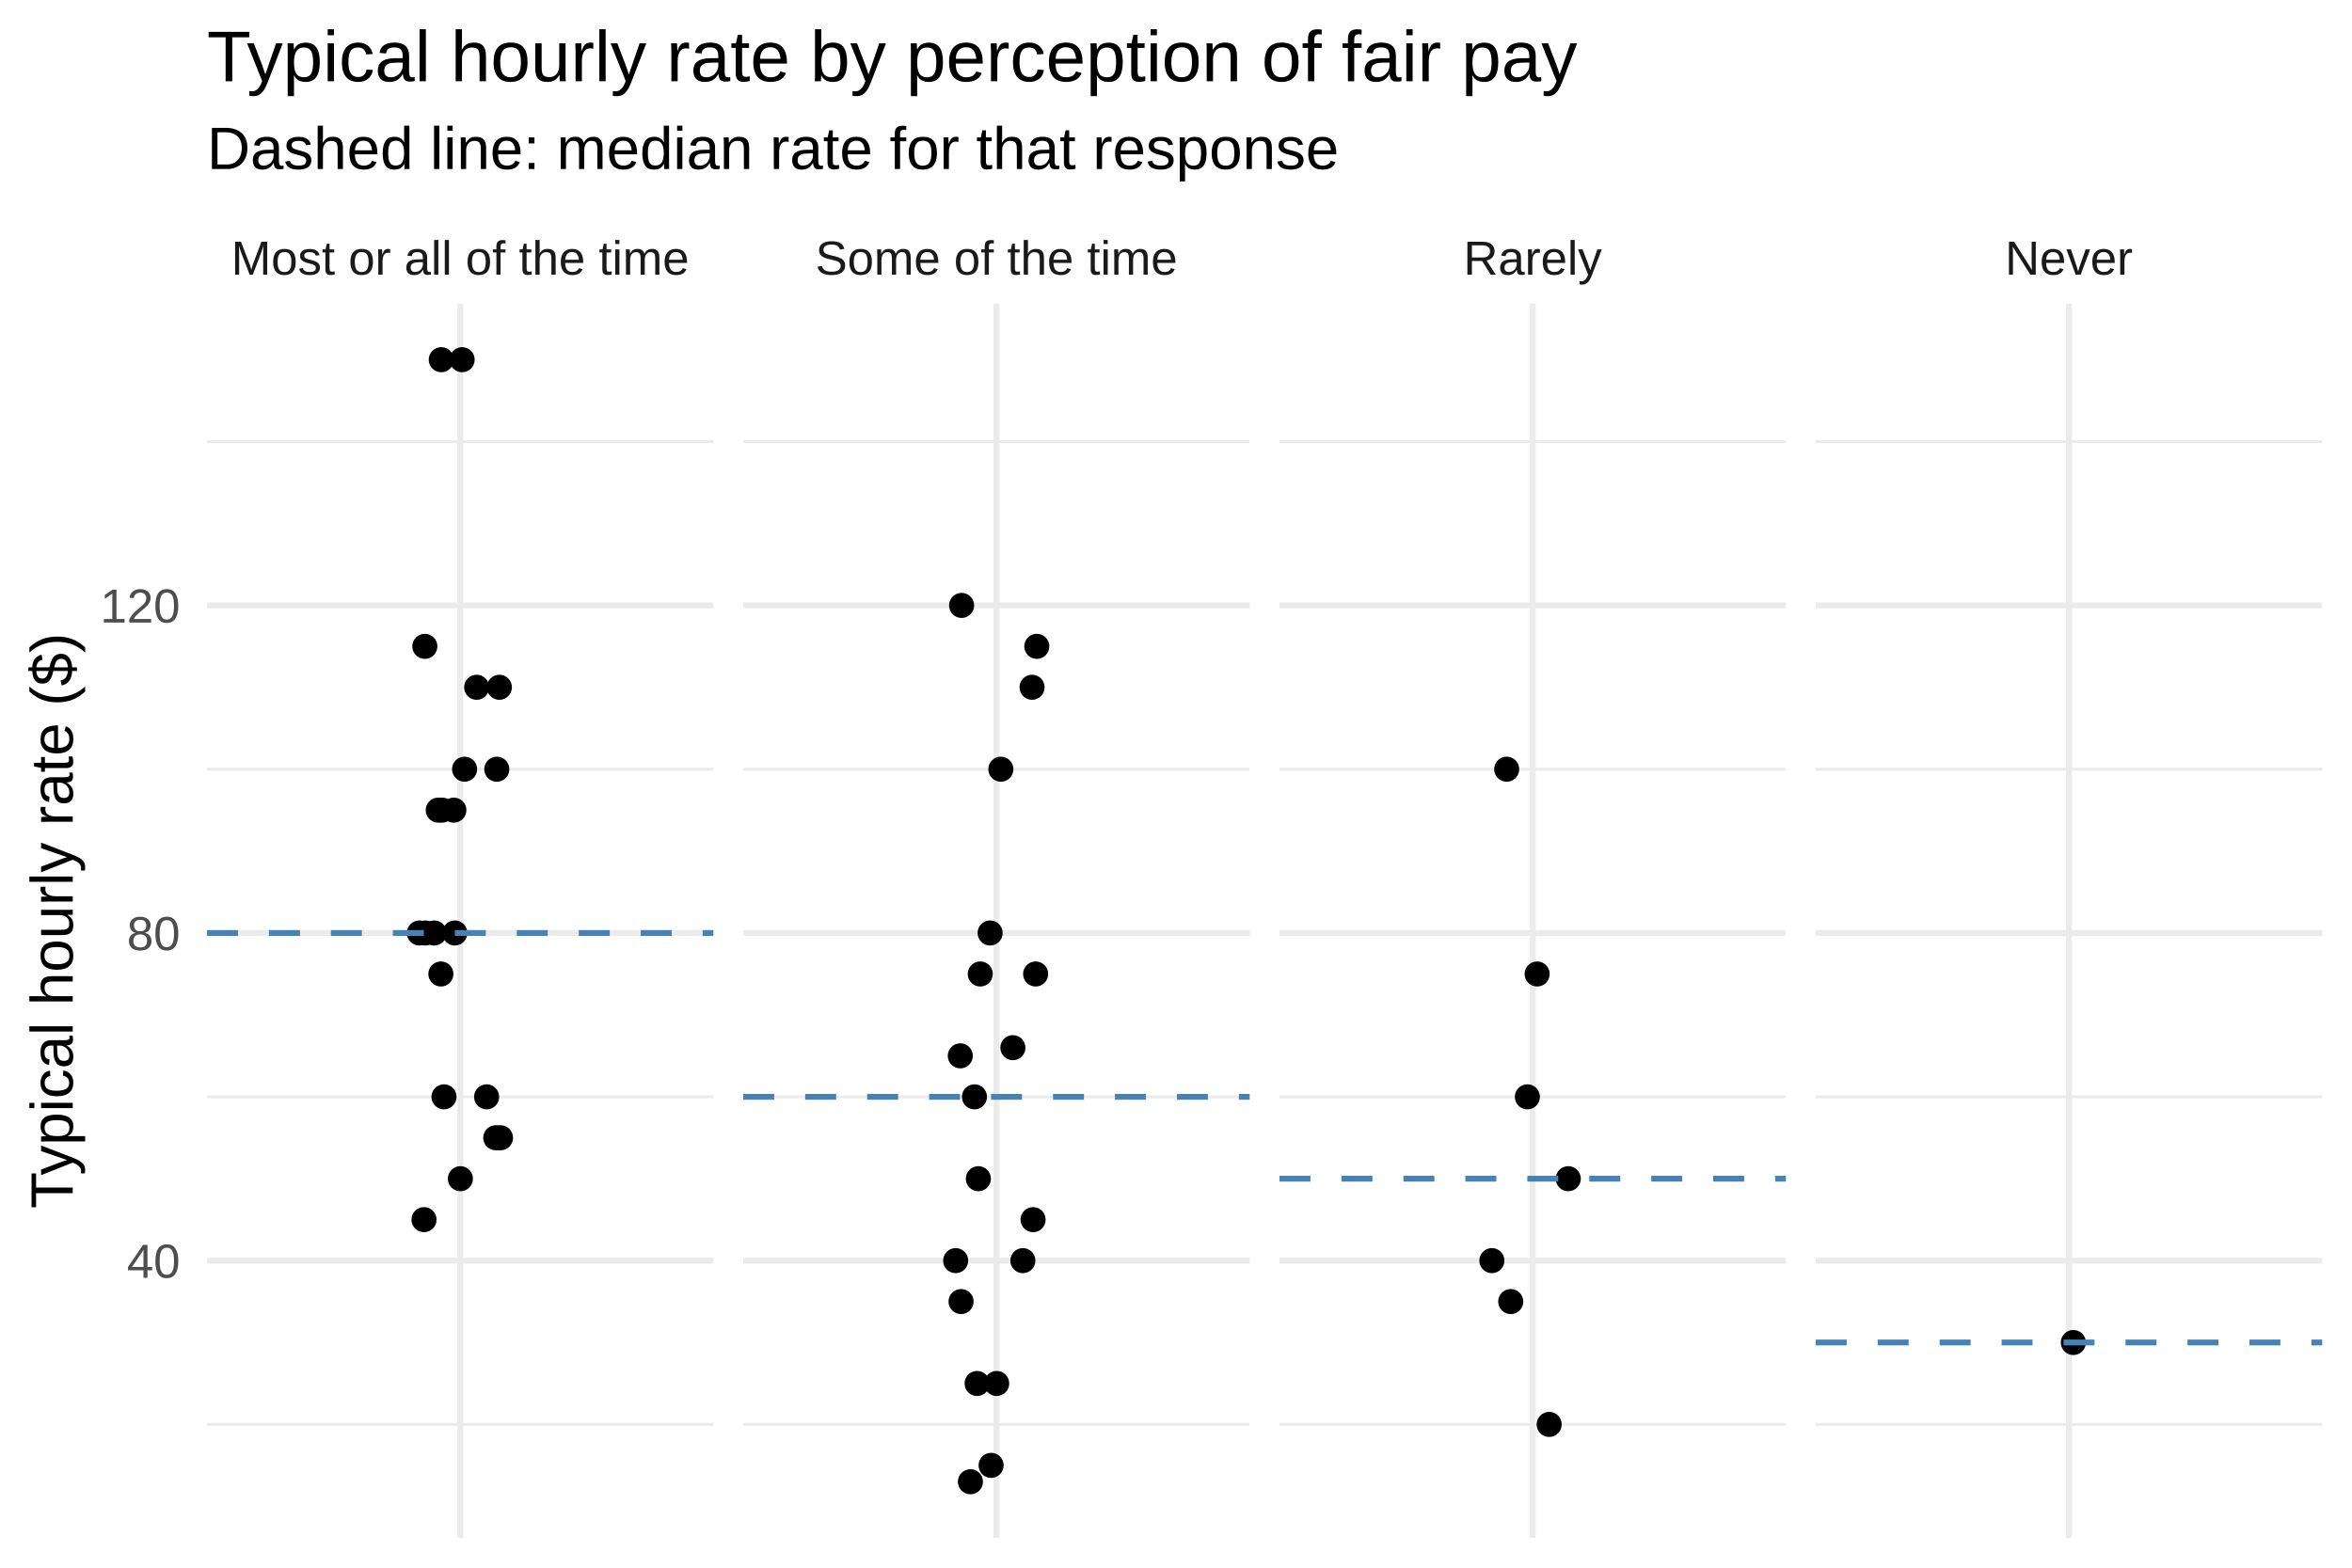
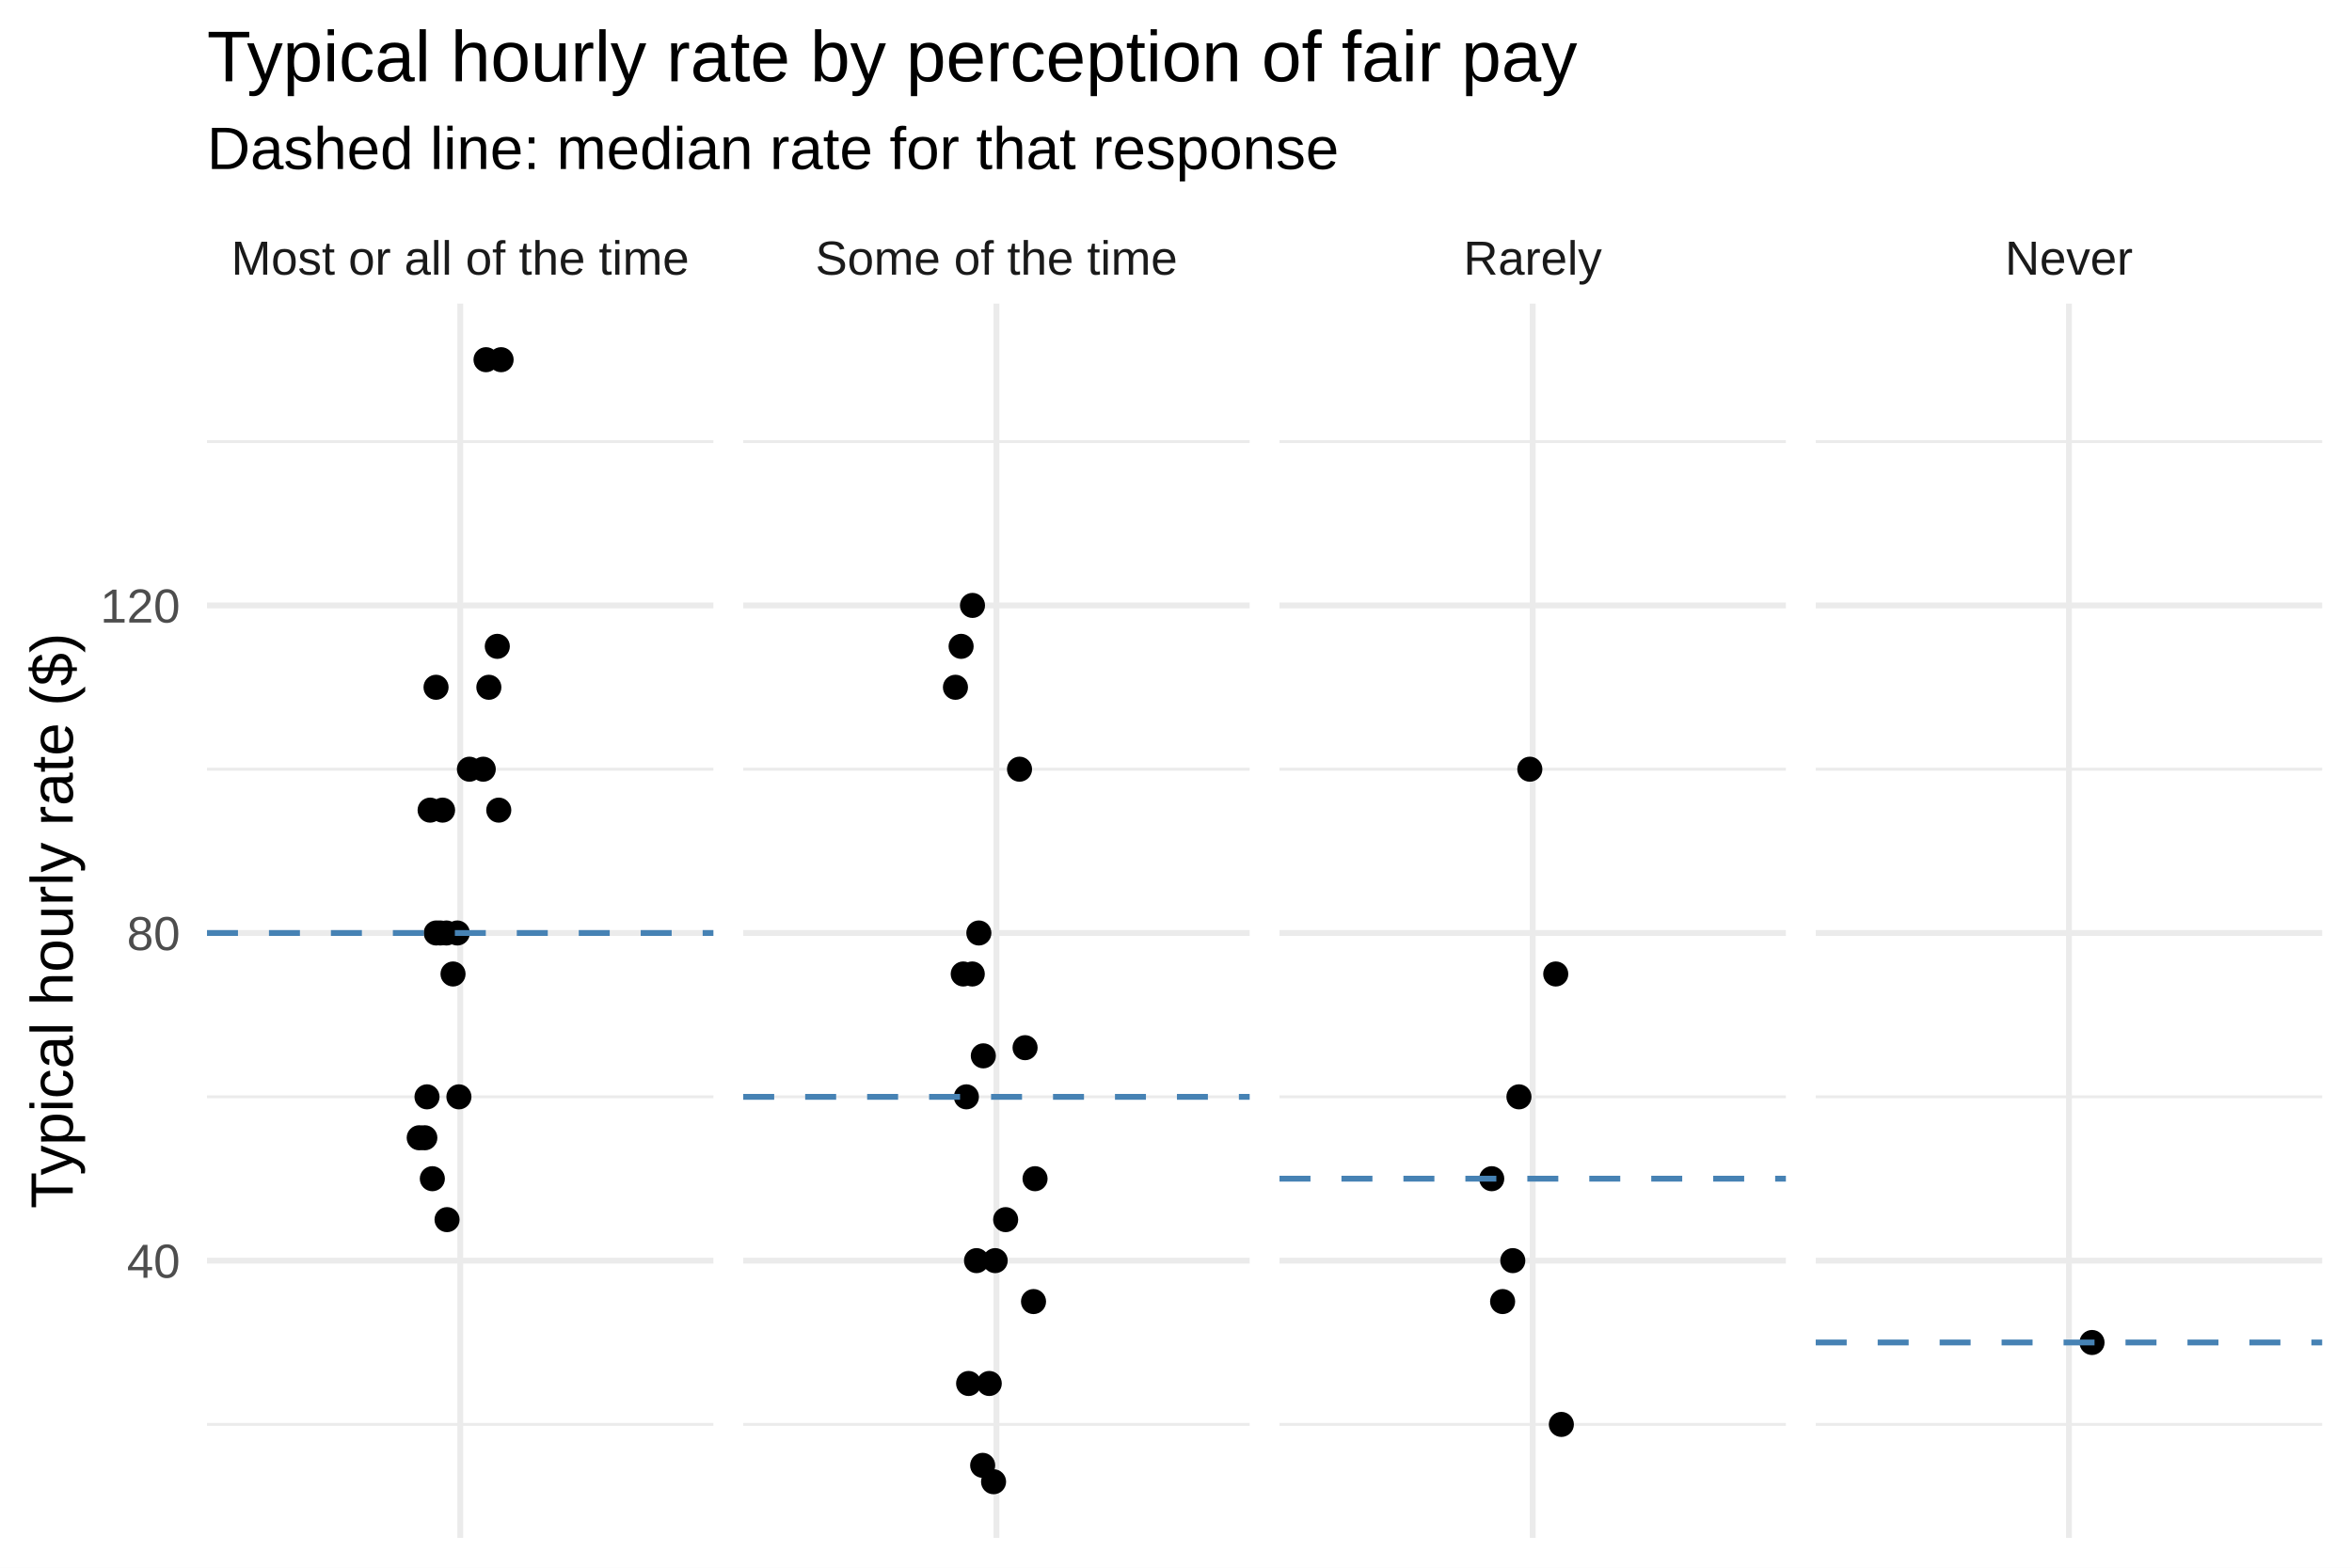
<svg xmlns="http://www.w3.org/2000/svg" width="432.00pt" height="288.00pt" viewBox="0 0 432.00 288.00">
  <g class="svglite">
    <defs>
      <style type="text/css">
    .svglite line, .svglite polyline, .svglite polygon, .svglite path, .svglite rect, .svglite circle {
      fill: none;
      stroke: #000000;
      stroke-linecap: round;
      stroke-linejoin: round;
      stroke-miterlimit: 10.00;
    }
    .svglite text {
      white-space: pre;
    }
    .svglite g.glyphgroup path {
      fill: inherit;
      stroke: none;
    }
  </style>
    </defs>
    <rect width="100%" height="100%" style="stroke: none; fill: #FFFFFF;" />
    <defs>
      <clipPath id="cpMC4wMHw0MzIuMDB8MC4wMHwyODguMDA=">
        <rect x="0.00" y="0.00" width="432.00" height="288.00" />
      </clipPath>
    </defs>
    <g clip-path="url(#cpMC4wMHw0MzIuMDB8MC4wMHwyODguMDA=)">
      <rect x="0" y="0.00" width="432.00" height="288.00" style="stroke-width: 1.07; stroke: none; fill: #FFFFFF;" />
    </g>
    <defs>
      <clipPath id="cpMzguMDJ8MTMxLjAzfDU1Ljc3fDI4Mi41Mg==">
        <rect x="38.02" y="55.77" width="93.02" height="226.75" />
      </clipPath>
    </defs>
    <g clip-path="url(#cpMzguMDJ8MTMxLjAzfDU1Ljc3fDI4Mi41Mg==)">
      <polyline points="38.02,261.68 131.03,261.68 " style="stroke-width: 0.53; stroke: #EBEBEB; stroke-linecap: butt;" />
      <polyline points="38.02,201.50 131.03,201.50 " style="stroke-width: 0.53; stroke: #EBEBEB; stroke-linecap: butt;" />
      <polyline points="38.02,141.31 131.03,141.31 " style="stroke-width: 0.53; stroke: #EBEBEB; stroke-linecap: butt;" />
      <polyline points="38.02,81.12 131.03,81.12 " style="stroke-width: 0.53; stroke: #EBEBEB; stroke-linecap: butt;" />
      <polyline points="38.02,231.59 131.03,231.59 " style="stroke-width: 1.07; stroke: #EBEBEB; stroke-linecap: butt;" />
      <polyline points="38.02,171.40 131.03,171.40 " style="stroke-width: 1.07; stroke: #EBEBEB; stroke-linecap: butt;" />
      <polyline points="38.02,111.22 131.03,111.22 " style="stroke-width: 1.07; stroke: #EBEBEB; stroke-linecap: butt;" />
      <polyline points="84.53,282.52 84.53,55.77 " style="stroke-width: 1.07; stroke: #EBEBEB; stroke-linecap: butt;" />
-       <circle cx="85.33" cy="141.31" r="1.95" style="stroke-width: 0.71; fill: #000000;" />
-       <circle cx="87.55" cy="126.26" r="1.95" style="stroke-width: 0.71; fill: #000000;" />
-       <circle cx="80.49" cy="148.83" r="1.95" style="stroke-width: 0.71; fill: #000000;" />
-       <circle cx="91.06" cy="209.02" r="1.95" style="stroke-width: 0.71; fill: #000000;" />
-       <circle cx="83.54" cy="171.40" r="1.95" style="stroke-width: 0.71; fill: #000000;" />
-       <circle cx="77.03" cy="171.40" r="1.95" style="stroke-width: 0.71; fill: #000000;" />
-       <circle cx="79.75" cy="171.40" r="1.95" style="stroke-width: 0.71; fill: #000000;" />
-       <circle cx="81.21" cy="148.83" r="1.95" style="stroke-width: 0.71; fill: #000000;" />
-       <circle cx="77.88" cy="224.06" r="1.95" style="stroke-width: 0.71; fill: #000000;" />
-       <circle cx="81.55" cy="201.50" r="1.95" style="stroke-width: 0.71; fill: #000000;" />
-       <circle cx="91.72" cy="126.26" r="1.95" style="stroke-width: 0.71; fill: #000000;" />
-       <circle cx="83.36" cy="148.83" r="1.95" style="stroke-width: 0.71; fill: #000000;" />
-       <circle cx="80.98" cy="178.93" r="1.95" style="stroke-width: 0.71; fill: #000000;" />
-       <circle cx="91.93" cy="209.02" r="1.95" style="stroke-width: 0.71; fill: #000000;" />
-       <circle cx="84.56" cy="216.54" r="1.95" style="stroke-width: 0.71; fill: #000000;" />
-       <circle cx="78.03" cy="118.74" r="1.95" style="stroke-width: 0.71; fill: #000000;" />
-       <circle cx="78.12" cy="171.40" r="1.95" style="stroke-width: 0.71; fill: #000000;" />
-       <circle cx="89.38" cy="201.50" r="1.95" style="stroke-width: 0.71; fill: #000000;" />
-       <circle cx="91.25" cy="141.31" r="1.95" style="stroke-width: 0.71; fill: #000000;" />
-       <circle cx="84.88" cy="66.08" r="1.95" style="stroke-width: 0.71; fill: #000000;" />
-       <circle cx="81.05" cy="66.08" r="1.95" style="stroke-width: 0.71; fill: #000000;" />
+       <circle cx="88.76" cy="141.31" r="1.95" style="stroke-width: 0.71; fill: #000000;" />
+       <circle cx="89.79" cy="126.26" r="1.95" style="stroke-width: 0.71; fill: #000000;" />
+       <circle cx="79.00" cy="148.83" r="1.95" style="stroke-width: 0.71; fill: #000000;" />
+       <circle cx="77.00" cy="209.02" r="1.95" style="stroke-width: 0.71; fill: #000000;" />
+       <circle cx="82.00" cy="171.40" r="1.95" style="stroke-width: 0.71; fill: #000000;" />
+       <circle cx="80.87" cy="171.40" r="1.95" style="stroke-width: 0.71; fill: #000000;" />
+       <circle cx="84.00" cy="171.40" r="1.95" style="stroke-width: 0.71; fill: #000000;" />
+       <circle cx="91.61" cy="148.83" r="1.95" style="stroke-width: 0.71; fill: #000000;" />
+       <circle cx="82.11" cy="224.06" r="1.95" style="stroke-width: 0.71; fill: #000000;" />
+       <circle cx="78.43" cy="201.50" r="1.95" style="stroke-width: 0.71; fill: #000000;" />
+       <circle cx="80.09" cy="126.26" r="1.95" style="stroke-width: 0.71; fill: #000000;" />
+       <circle cx="81.29" cy="148.83" r="1.95" style="stroke-width: 0.71; fill: #000000;" />
+       <circle cx="83.21" cy="178.93" r="1.95" style="stroke-width: 0.71; fill: #000000;" />
+       <circle cx="78.03" cy="209.02" r="1.95" style="stroke-width: 0.71; fill: #000000;" />
+       <circle cx="79.41" cy="216.54" r="1.95" style="stroke-width: 0.71; fill: #000000;" />
+       <circle cx="91.34" cy="118.74" r="1.95" style="stroke-width: 0.71; fill: #000000;" />
+       <circle cx="80.12" cy="171.40" r="1.95" style="stroke-width: 0.71; fill: #000000;" />
+       <circle cx="84.29" cy="201.50" r="1.95" style="stroke-width: 0.71; fill: #000000;" />
+       <circle cx="86.22" cy="141.31" r="1.95" style="stroke-width: 0.71; fill: #000000;" />
+       <circle cx="89.27" cy="66.08" r="1.95" style="stroke-width: 0.71; fill: #000000;" />
+       <circle cx="92.04" cy="66.08" r="1.95" style="stroke-width: 0.71; fill: #000000;" />
      <line x1="38.02" y1="171.40" x2="131.03" y2="171.40" style="stroke-width: 1.07; stroke: #4682B4; stroke-dasharray: 5.69,5.69; stroke-linecap: butt;" />
    </g>
    <g clip-path="url(#cpMC4wMHw0MzIuMDB8MC4wMHwyODguMDA=)">
</g>
    <defs>
      <clipPath id="cpMTM2LjUxfDIyOS41M3w1NS43N3wyODIuNTI=">
        <rect x="136.51" y="55.77" width="93.02" height="226.75" />
      </clipPath>
    </defs>
    <g clip-path="url(#cpMTM2LjUxfDIyOS41M3w1NS43N3wyODIuNTI=)">
      <polyline points="136.51,261.68 229.53,261.68 " style="stroke-width: 0.53; stroke: #EBEBEB; stroke-linecap: butt;" />
      <polyline points="136.51,201.50 229.53,201.50 " style="stroke-width: 0.53; stroke: #EBEBEB; stroke-linecap: butt;" />
      <polyline points="136.51,141.31 229.53,141.31 " style="stroke-width: 0.53; stroke: #EBEBEB; stroke-linecap: butt;" />
      <polyline points="136.51,81.12 229.53,81.12 " style="stroke-width: 0.53; stroke: #EBEBEB; stroke-linecap: butt;" />
      <polyline points="136.51,231.59 229.53,231.59 " style="stroke-width: 1.07; stroke: #EBEBEB; stroke-linecap: butt;" />
      <polyline points="136.51,171.40 229.53,171.40 " style="stroke-width: 1.07; stroke: #EBEBEB; stroke-linecap: butt;" />
      <polyline points="136.51,111.22 229.53,111.22 " style="stroke-width: 1.07; stroke: #EBEBEB; stroke-linecap: butt;" />
      <polyline points="183.02,282.52 183.02,55.77 " style="stroke-width: 1.07; stroke: #EBEBEB; stroke-linecap: butt;" />
-       <circle cx="183.83" cy="141.31" r="1.95" style="stroke-width: 0.71; fill: #000000;" />
-       <circle cx="186.04" cy="192.47" r="1.95" style="stroke-width: 0.71; fill: #000000;" />
-       <circle cx="178.98" cy="201.50" r="1.95" style="stroke-width: 0.71; fill: #000000;" />
-       <circle cx="189.56" cy="126.26" r="1.95" style="stroke-width: 0.71; fill: #000000;" />
-       <circle cx="182.04" cy="269.20" r="1.95" style="stroke-width: 0.71; fill: #000000;" />
-       <circle cx="175.53" cy="231.59" r="1.95" style="stroke-width: 0.71; fill: #000000;" />
-       <circle cx="178.24" cy="272.21" r="1.95" style="stroke-width: 0.71; fill: #000000;" />
-       <circle cx="179.70" cy="216.54" r="1.95" style="stroke-width: 0.71; fill: #000000;" />
-       <circle cx="176.38" cy="193.97" r="1.95" style="stroke-width: 0.71; fill: #000000;" />
-       <circle cx="180.05" cy="178.93" r="1.95" style="stroke-width: 0.71; fill: #000000;" />
-       <circle cx="190.22" cy="178.93" r="1.95" style="stroke-width: 0.71; fill: #000000;" />
-       <circle cx="181.86" cy="171.40" r="1.95" style="stroke-width: 0.71; fill: #000000;" />
-       <circle cx="179.47" cy="254.16" r="1.95" style="stroke-width: 0.71; fill: #000000;" />
-       <circle cx="190.43" cy="118.74" r="1.95" style="stroke-width: 0.71; fill: #000000;" />
-       <circle cx="183.06" cy="254.16" r="1.95" style="stroke-width: 0.71; fill: #000000;" />
-       <circle cx="176.52" cy="239.11" r="1.95" style="stroke-width: 0.71; fill: #000000;" />
-       <circle cx="176.62" cy="111.22" r="1.95" style="stroke-width: 0.71; fill: #000000;" />
-       <circle cx="187.87" cy="231.59" r="1.95" style="stroke-width: 0.71; fill: #000000;" />
-       <circle cx="189.75" cy="224.06" r="1.95" style="stroke-width: 0.71; fill: #000000;" />
+       <circle cx="187.26" cy="141.31" r="1.95" style="stroke-width: 0.71; fill: #000000;" />
+       <circle cx="188.28" cy="192.47" r="1.95" style="stroke-width: 0.71; fill: #000000;" />
+       <circle cx="177.50" cy="201.50" r="1.95" style="stroke-width: 0.71; fill: #000000;" />
+       <circle cx="175.49" cy="126.26" r="1.95" style="stroke-width: 0.71; fill: #000000;" />
+       <circle cx="180.49" cy="269.20" r="1.95" style="stroke-width: 0.71; fill: #000000;" />
+       <circle cx="179.36" cy="231.59" r="1.95" style="stroke-width: 0.71; fill: #000000;" />
+       <circle cx="182.49" cy="272.21" r="1.95" style="stroke-width: 0.71; fill: #000000;" />
+       <circle cx="190.11" cy="216.54" r="1.95" style="stroke-width: 0.71; fill: #000000;" />
+       <circle cx="180.61" cy="193.97" r="1.95" style="stroke-width: 0.71; fill: #000000;" />
+       <circle cx="176.92" cy="178.93" r="1.95" style="stroke-width: 0.71; fill: #000000;" />
+       <circle cx="178.58" cy="178.93" r="1.95" style="stroke-width: 0.71; fill: #000000;" />
+       <circle cx="179.79" cy="171.40" r="1.95" style="stroke-width: 0.71; fill: #000000;" />
+       <circle cx="181.70" cy="254.16" r="1.95" style="stroke-width: 0.71; fill: #000000;" />
+       <circle cx="176.53" cy="118.74" r="1.95" style="stroke-width: 0.71; fill: #000000;" />
+       <circle cx="177.91" cy="254.16" r="1.95" style="stroke-width: 0.71; fill: #000000;" />
+       <circle cx="189.83" cy="239.11" r="1.95" style="stroke-width: 0.71; fill: #000000;" />
+       <circle cx="178.62" cy="111.22" r="1.95" style="stroke-width: 0.71; fill: #000000;" />
+       <circle cx="182.79" cy="231.59" r="1.95" style="stroke-width: 0.71; fill: #000000;" />
+       <circle cx="184.71" cy="224.06" r="1.95" style="stroke-width: 0.71; fill: #000000;" />
      <line x1="136.51" y1="201.50" x2="229.53" y2="201.50" style="stroke-width: 1.07; stroke: #4682B4; stroke-dasharray: 5.69,5.69; stroke-linecap: butt;" />
    </g>
    <g clip-path="url(#cpMC4wMHw0MzIuMDB8MC4wMHwyODguMDA=)">
</g>
    <defs>
      <clipPath id="cpMjM1LjAxfDMyOC4wMnw1NS43N3wyODIuNTI=">
        <rect x="235.01" y="55.77" width="93.02" height="226.75" />
      </clipPath>
    </defs>
    <g clip-path="url(#cpMjM1LjAxfDMyOC4wMnw1NS43N3wyODIuNTI=)">
      <polyline points="235.01,261.68 328.02,261.68 " style="stroke-width: 0.53; stroke: #EBEBEB; stroke-linecap: butt;" />
      <polyline points="235.01,201.50 328.02,201.50 " style="stroke-width: 0.53; stroke: #EBEBEB; stroke-linecap: butt;" />
      <polyline points="235.01,141.31 328.02,141.31 " style="stroke-width: 0.53; stroke: #EBEBEB; stroke-linecap: butt;" />
      <polyline points="235.01,81.12 328.02,81.12 " style="stroke-width: 0.53; stroke: #EBEBEB; stroke-linecap: butt;" />
      <polyline points="235.01,231.59 328.02,231.59 " style="stroke-width: 1.07; stroke: #EBEBEB; stroke-linecap: butt;" />
      <polyline points="235.01,171.40 328.02,171.40 " style="stroke-width: 1.07; stroke: #EBEBEB; stroke-linecap: butt;" />
      <polyline points="235.01,111.22 328.02,111.22 " style="stroke-width: 1.07; stroke: #EBEBEB; stroke-linecap: butt;" />
      <polyline points="281.52,282.52 281.52,55.77 " style="stroke-width: 1.07; stroke: #EBEBEB; stroke-linecap: butt;" />
-       <circle cx="282.33" cy="178.93" r="1.95" style="stroke-width: 0.71; fill: #000000;" />
-       <circle cx="284.54" cy="261.68" r="1.95" style="stroke-width: 0.71; fill: #000000;" />
-       <circle cx="277.48" cy="239.11" r="1.95" style="stroke-width: 0.71; fill: #000000;" />
-       <circle cx="288.05" cy="216.54" r="1.95" style="stroke-width: 0.71; fill: #000000;" />
-       <circle cx="280.54" cy="201.50" r="1.95" style="stroke-width: 0.71; fill: #000000;" />
-       <circle cx="274.02" cy="231.59" r="1.95" style="stroke-width: 0.71; fill: #000000;" />
-       <circle cx="276.74" cy="141.31" r="1.95" style="stroke-width: 0.71; fill: #000000;" />
+       <circle cx="285.75" cy="178.93" r="1.95" style="stroke-width: 0.71; fill: #000000;" />
+       <circle cx="286.78" cy="261.68" r="1.95" style="stroke-width: 0.71; fill: #000000;" />
+       <circle cx="275.99" cy="239.11" r="1.95" style="stroke-width: 0.71; fill: #000000;" />
+       <circle cx="273.99" cy="216.54" r="1.95" style="stroke-width: 0.71; fill: #000000;" />
+       <circle cx="278.99" cy="201.50" r="1.95" style="stroke-width: 0.71; fill: #000000;" />
+       <circle cx="277.86" cy="231.59" r="1.95" style="stroke-width: 0.71; fill: #000000;" />
+       <circle cx="280.99" cy="141.31" r="1.95" style="stroke-width: 0.71; fill: #000000;" />
      <line x1="235.01" y1="216.54" x2="328.02" y2="216.54" style="stroke-width: 1.07; stroke: #4682B4; stroke-dasharray: 5.69,5.69; stroke-linecap: butt;" />
    </g>
    <g clip-path="url(#cpMC4wMHw0MzIuMDB8MC4wMHwyODguMDA=)">
</g>
    <defs>
      <clipPath id="cpMzMzLjUwfDQyNi41Mnw1NS43N3wyODIuNTI=">
        <rect x="333.50" y="55.77" width="93.02" height="226.75" />
      </clipPath>
    </defs>
    <g clip-path="url(#cpMzMzLjUwfDQyNi41Mnw1NS43N3wyODIuNTI=)">
      <polyline points="333.50,261.68 426.52,261.68 " style="stroke-width: 0.53; stroke: #EBEBEB; stroke-linecap: butt;" />
      <polyline points="333.50,201.50 426.52,201.50 " style="stroke-width: 0.53; stroke: #EBEBEB; stroke-linecap: butt;" />
      <polyline points="333.50,141.31 426.52,141.31 " style="stroke-width: 0.53; stroke: #EBEBEB; stroke-linecap: butt;" />
      <polyline points="333.50,81.12 426.52,81.12 " style="stroke-width: 0.53; stroke: #EBEBEB; stroke-linecap: butt;" />
      <polyline points="333.50,231.59 426.52,231.59 " style="stroke-width: 1.07; stroke: #EBEBEB; stroke-linecap: butt;" />
      <polyline points="333.50,171.40 426.52,171.40 " style="stroke-width: 1.07; stroke: #EBEBEB; stroke-linecap: butt;" />
      <polyline points="333.50,111.22 426.52,111.22 " style="stroke-width: 1.07; stroke: #EBEBEB; stroke-linecap: butt;" />
      <polyline points="380.01,282.52 380.01,55.77 " style="stroke-width: 1.07; stroke: #EBEBEB; stroke-linecap: butt;" />
-       <circle cx="380.82" cy="246.63" r="1.95" style="stroke-width: 0.71; fill: #000000;" />
+       <circle cx="384.25" cy="246.63" r="1.95" style="stroke-width: 0.71; fill: #000000;" />
      <line x1="333.50" y1="246.63" x2="426.52" y2="246.63" style="stroke-width: 1.07; stroke: #4682B4; stroke-dasharray: 5.69,5.69; stroke-linecap: butt;" />
    </g>
    <g clip-path="url(#cpMC4wMHw0MzIuMDB8MC4wMHwyODguMDA=)">
</g>
    <defs>
      <clipPath id="cpMzguMDJ8MTMxLjAzfDM4Ljg1fDU1Ljc3">
        <rect x="38.02" y="38.85" width="93.02" height="16.92" />
      </clipPath>
    </defs>
    <g clip-path="url(#cpMzguMDJ8MTMxLjAzfDM4Ljg1fDU1Ljc3)">
      <text x="84.53" y="50.46" text-anchor="middle" style="font-size: 8.80px;fill: #1A1A1A; font-family: &quot;Arial&quot;;" textLength="84.02px" lengthAdjust="spacingAndGlyphs">Most or all of the time</text>
    </g>
    <g clip-path="url(#cpMC4wMHw0MzIuMDB8MC4wMHwyODguMDA=)">
</g>
    <defs>
      <clipPath id="cpMTM2LjUxfDIyOS41M3wzOC44NXw1NS43Nw==">
        <rect x="136.51" y="38.85" width="93.02" height="16.92" />
      </clipPath>
    </defs>
    <g clip-path="url(#cpMTM2LjUxfDIyOS41M3wzOC44NXw1NS43Nw==)">
      <text x="183.02" y="50.46" text-anchor="middle" style="font-size: 8.80px;fill: #1A1A1A; font-family: &quot;Arial&quot;;" textLength="66.45px" lengthAdjust="spacingAndGlyphs">Some of the time</text>
    </g>
    <g clip-path="url(#cpMC4wMHw0MzIuMDB8MC4wMHwyODguMDA=)">
</g>
    <defs>
      <clipPath id="cpMjM1LjAxfDMyOC4wMnwzOC44NXw1NS43Nw==">
        <rect x="235.01" y="38.85" width="93.02" height="16.92" />
      </clipPath>
    </defs>
    <g clip-path="url(#cpMjM1LjAxfDMyOC4wMnwzOC44NXw1NS43Nw==)">
      <text x="281.52" y="50.46" text-anchor="middle" style="font-size: 8.80px;fill: #1A1A1A; font-family: &quot;Arial&quot;;" textLength="25.42px" lengthAdjust="spacingAndGlyphs">Rarely</text>
    </g>
    <g clip-path="url(#cpMC4wMHw0MzIuMDB8MC4wMHwyODguMDA=)">
</g>
    <defs>
      <clipPath id="cpMzMzLjUwfDQyNi41MnwzOC44NXw1NS43Nw==">
        <rect x="333.50" y="38.85" width="93.02" height="16.92" />
      </clipPath>
    </defs>
    <g clip-path="url(#cpMzMzLjUwfDQyNi41MnwzOC44NXw1NS43Nw==)">
      <text x="380.01" y="50.46" text-anchor="middle" style="font-size: 8.80px;fill: #1A1A1A; font-family: &quot;Arial&quot;;" textLength="23.47px" lengthAdjust="spacingAndGlyphs">Never</text>
    </g>
    <g clip-path="url(#cpMC4wMHw0MzIuMDB8MC4wMHwyODguMDA=)">
      <text x="33.09" y="234.74" text-anchor="end" style="font-size: 8.80px;fill: #4D4D4D; font-family: &quot;Arial&quot;;" textLength="9.78px" lengthAdjust="spacingAndGlyphs">40</text>
      <text x="33.09" y="174.55" text-anchor="end" style="font-size: 8.80px;fill: #4D4D4D; font-family: &quot;Arial&quot;;" textLength="9.78px" lengthAdjust="spacingAndGlyphs">80</text>
      <text x="33.09" y="114.37" text-anchor="end" style="font-size: 8.80px;fill: #4D4D4D; font-family: &quot;Arial&quot;;" textLength="14.67px" lengthAdjust="spacingAndGlyphs">120</text>
      <text transform="translate(13.36,169.15) rotate(-90)" text-anchor="middle" style="font-size: 11.00px; font-family: &quot;Arial&quot;;" textLength="105.80px" lengthAdjust="spacingAndGlyphs">Typical hourly rate ($)</text>
      <text x="38.02" y="31.05" style="font-size: 11.00px; font-family: &quot;Arial&quot;;" textLength="208.06px" lengthAdjust="spacingAndGlyphs">Dashed line: median rate for that response</text>
      <text x="38.02" y="14.93" style="font-size: 13.20px; font-family: &quot;Arial&quot;;" textLength="251.27px" lengthAdjust="spacingAndGlyphs">Typical hourly rate by perception of fair pay</text>
    </g>
  </g>
</svg>
